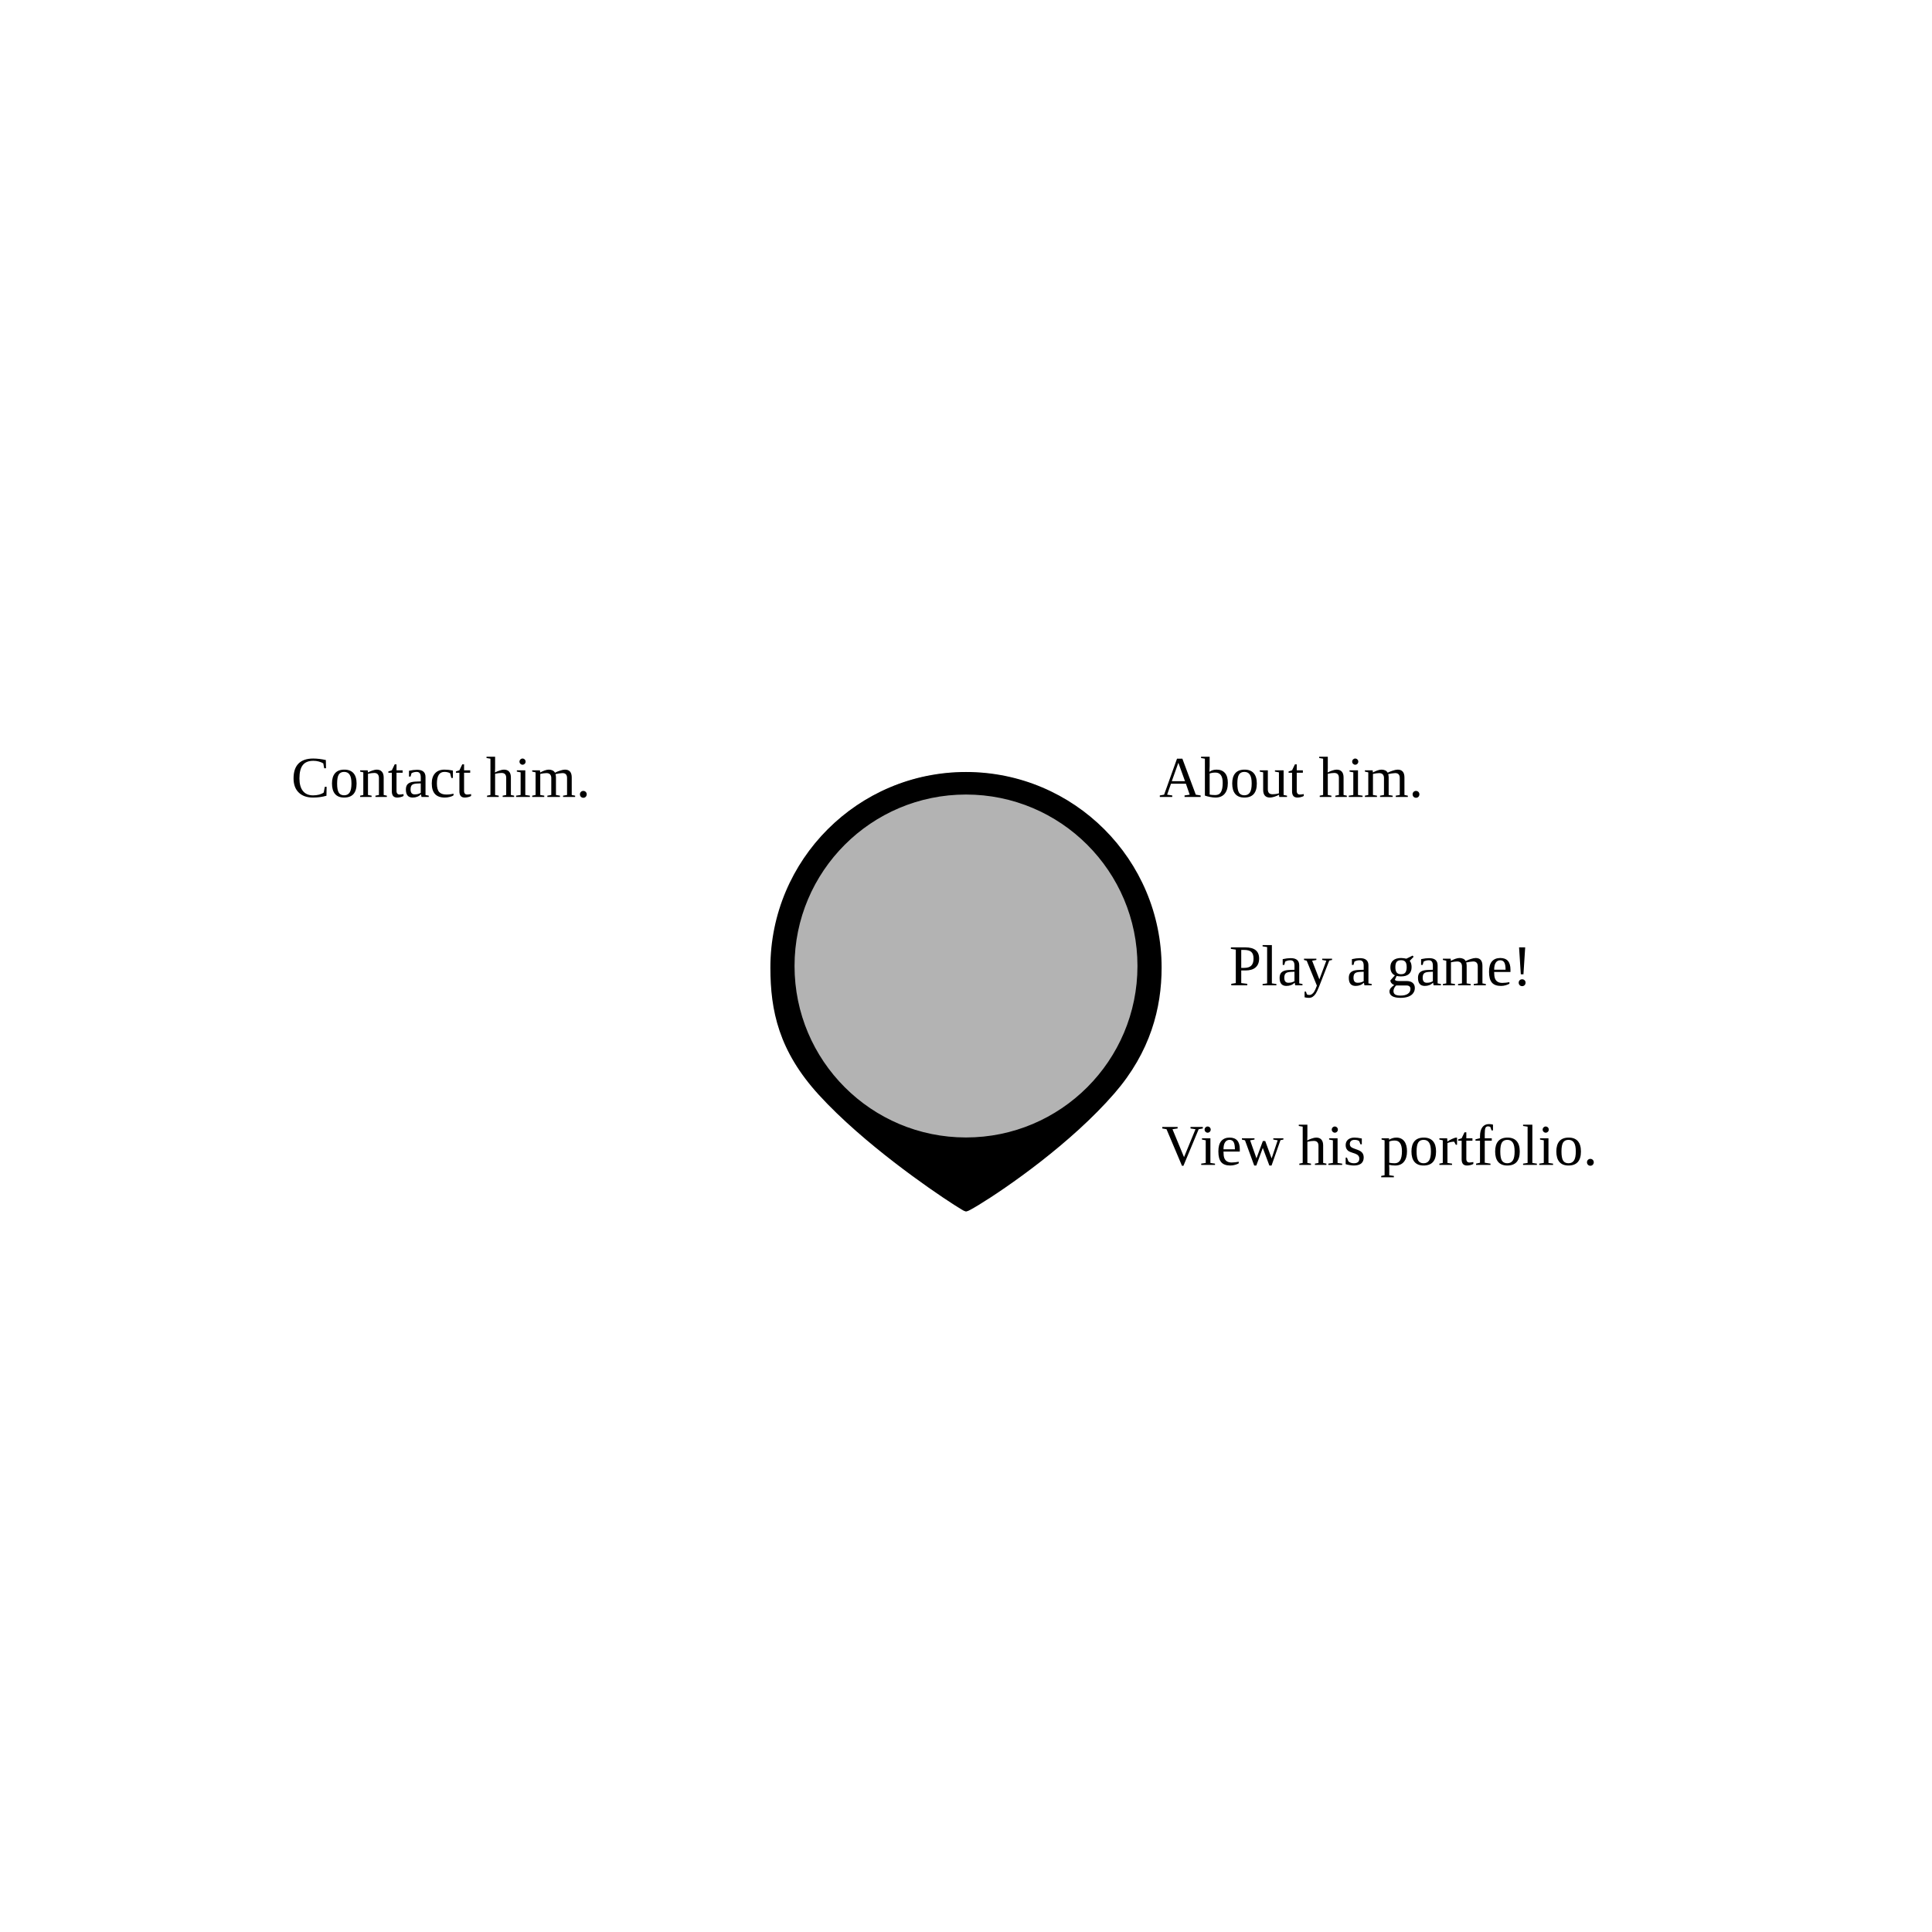
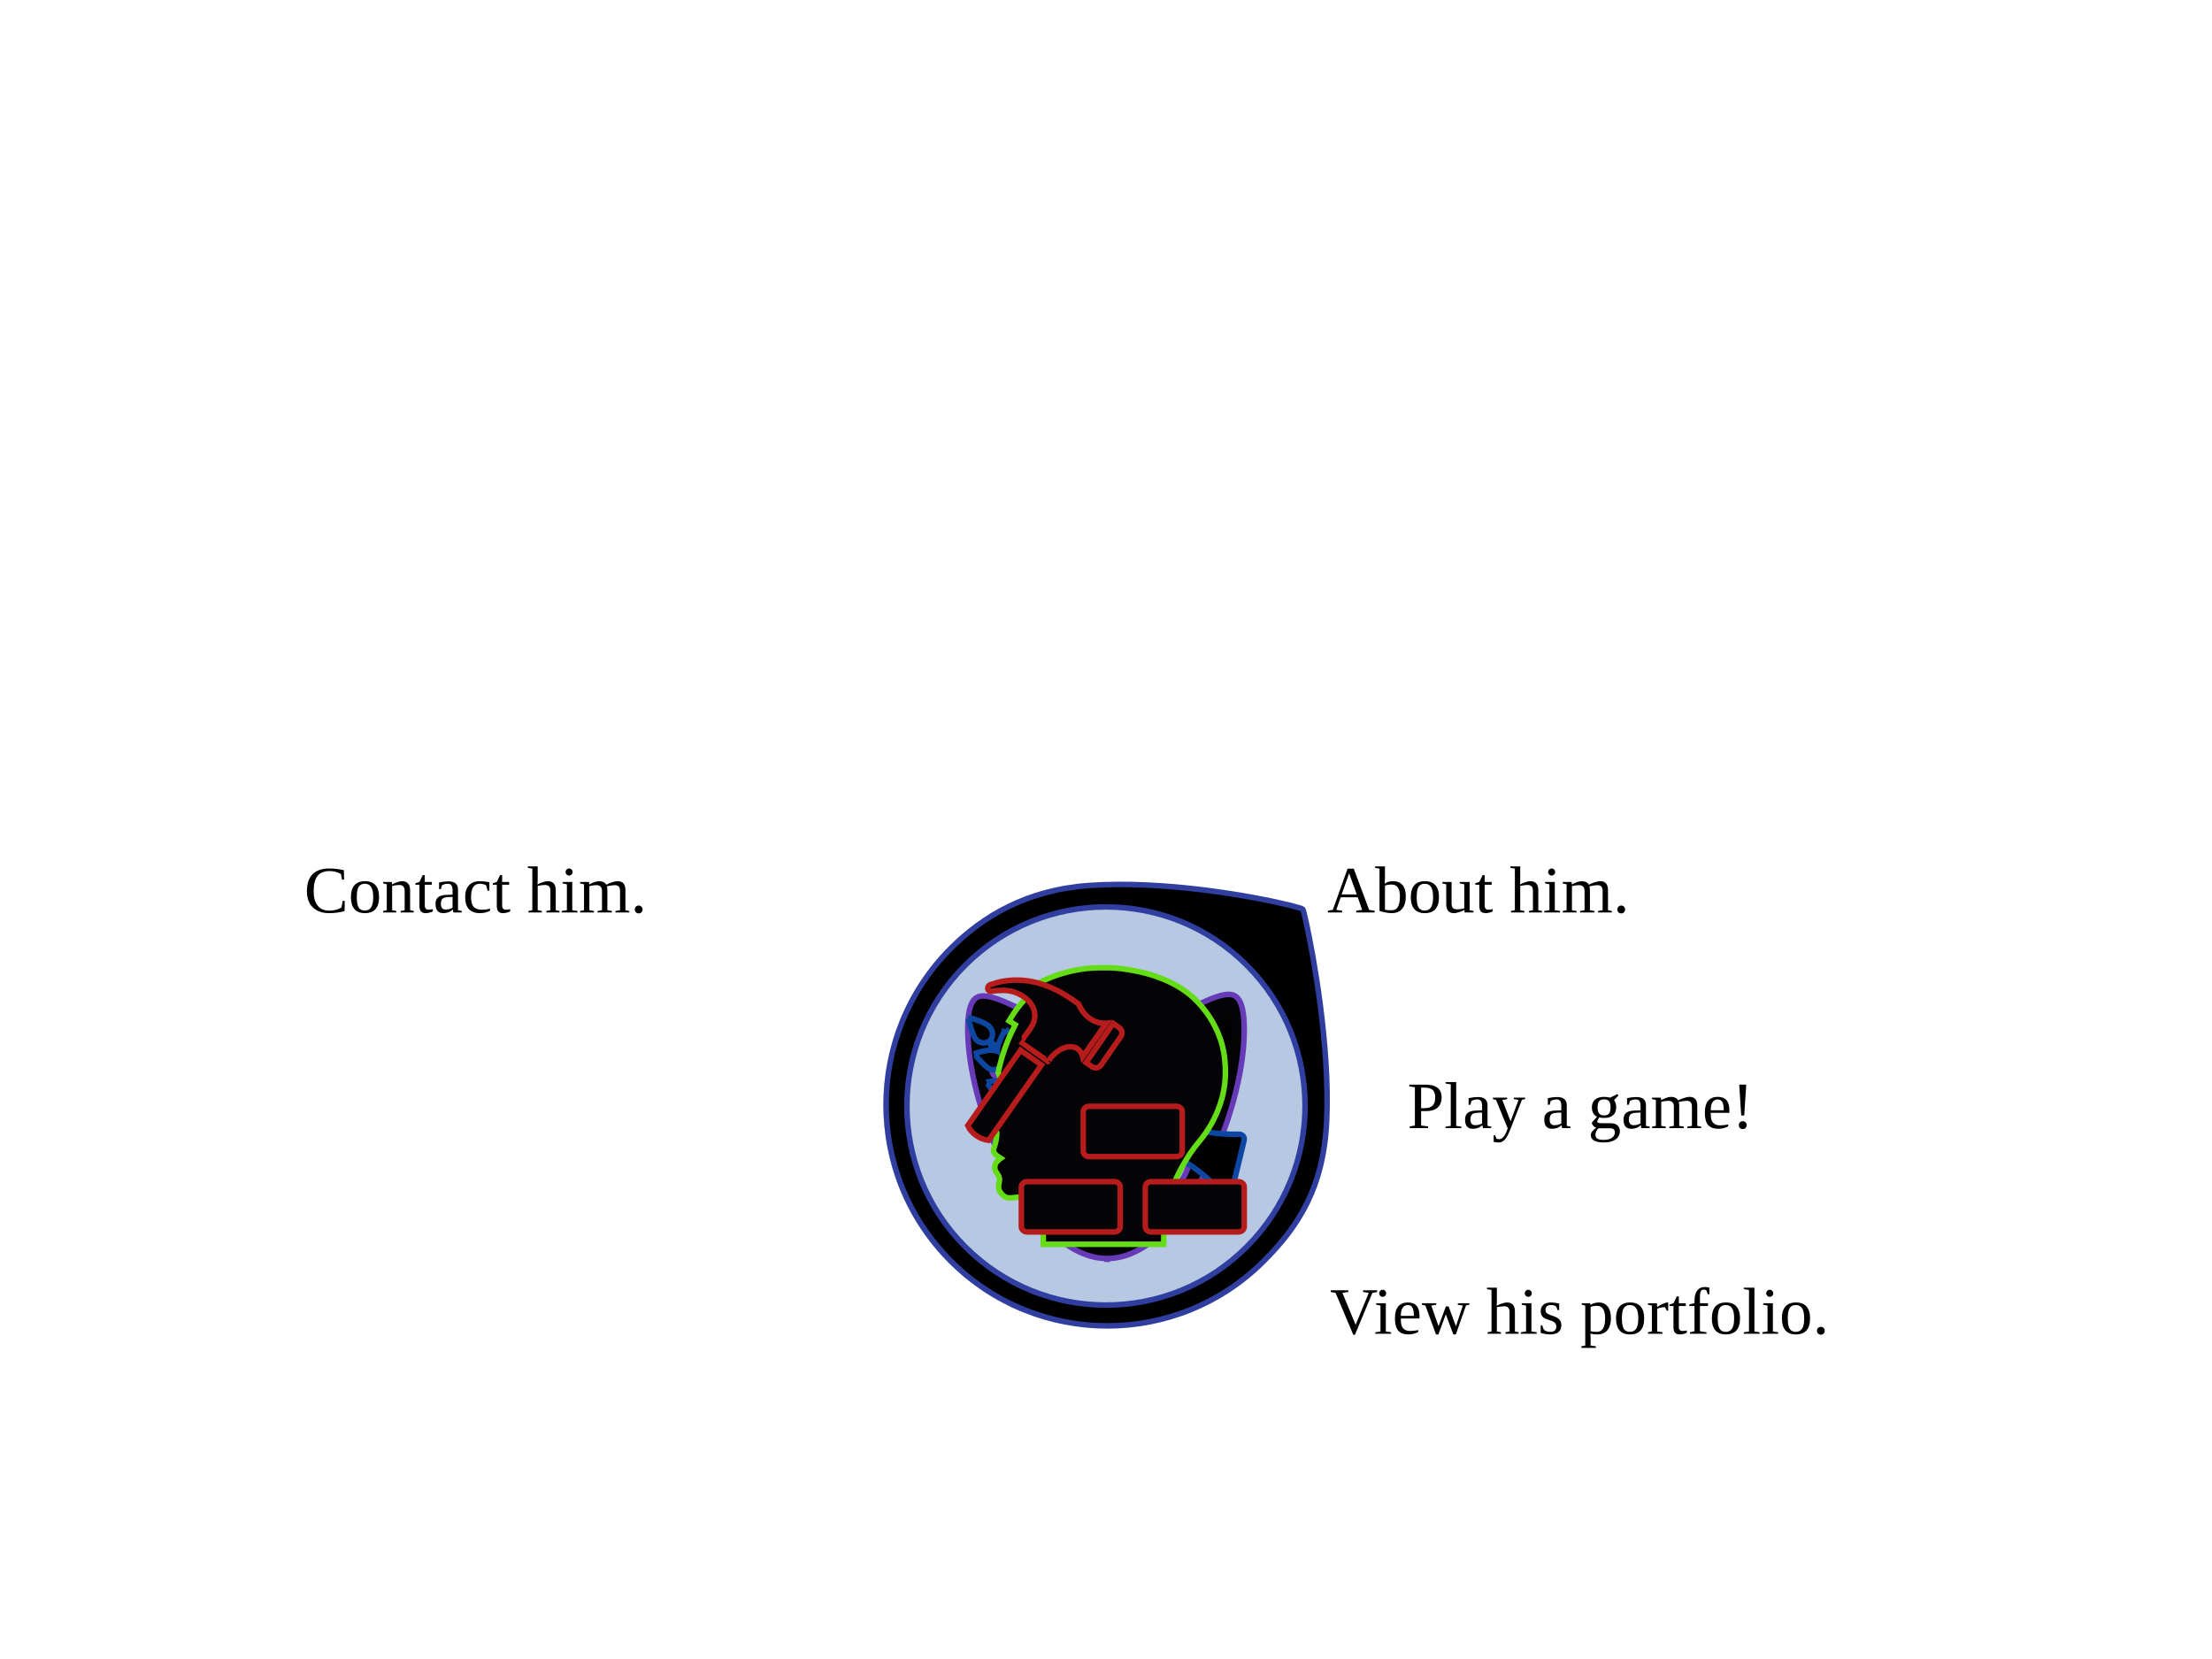
- <svg xmlns="http://www.w3.org/2000/svg" version="1.1" x="0px" y="0px" width="400px" height="400px" viewBox="0 0 400 400" enable-background="new 0 0 400 400" xml:space="preserve">
-   <g id="fill">
-     <g opacity="0.3">
+ <svg xmlns="http://www.w3.org/2000/svg" version="1.1" x="0px" y="0px" width="100%" height="300px" viewBox="0 0 400 300" xml:space="preserve">
+   <g id="svg-fill">
+     <g fill="#0d47a1" opacity="0.3">
      <circle cx="200" cy="200" r="40" />
      <path d="M240,200c0.012,5.236-1.006,10.478-3.009,15.322c-1.995,4.847-4.961,9.291-8.663,13.006       c-3.7,3.717-8.136,6.703-12.982,8.721c-4.844,2.025-10.093,3.067-15.346,3.076c-5.252,0.012-10.51-1.01-15.37-3.019       c-4.862-2.001-9.32-4.977-13.046-8.689c-3.729-3.713-6.724-8.162-8.748-13.023c-2.031-4.858-3.077-10.125-3.085-15.394       c0.005-5.269,1.053-10.535,3.083-15.394c2.024-4.861,5.02-9.311,8.749-13.023c3.727-3.714,8.185-6.688,13.047-8.69       c4.86-2.009,10.117-3.03,15.37-3.018c5.253,0.009,10.502,1.051,15.346,3.076c4.847,2.018,9.282,5.004,12.982,8.721       c3.702,3.715,6.668,8.16,8.663,13.006C238.994,189.522,240.012,194.763,240,200z M240,200c-0.009-5.237-1.048-10.469-3.066-15.298       c-2.012-4.831-4.988-9.253-8.693-12.942c-3.704-3.691-8.135-6.647-12.966-8.636c-4.829-1.996-10.054-3.011-15.274-2.999       c-5.221,0.009-10.437,1.044-15.25,3.057c-4.816,2.005-9.224,4.973-12.901,8.667c-3.679,3.692-6.626,8.109-8.608,12.925       c-1.991,4.813-3,10.021-2.991,15.226c-0.012,5.205,1,10.413,2.99,15.227c1.983,4.816,4.93,9.233,8.609,12.926       c3.678,3.693,8.086,6.661,12.902,8.667c4.813,2.012,10.029,3.048,15.25,3.056c5.221,0.013,10.445-1.003,15.274-2.999       c4.831-1.988,9.262-4.945,12.966-8.636c3.705-3.689,6.683-8.111,8.693-12.942C238.952,210.47,239.991,205.236,240,200z" />
    </g>
  </g>
-   <g id="mask" display="none">
-     <g display="inline">
-       <g>
-         <g>
-           <path fill="#040305" d="M222.145,175.813c-1.664,0-4.075,1.166-6.866,2.515c-4.239,2.047-9.515,4.597-15.272,4.631l-0.124,0.001           h-0.002c-5.713,0-10.976-2.461-15.209-4.439c-2.784-1.302-5.191-2.427-6.853-2.427c-0.685,0-1.19,0.186-1.588,0.586           c-0.847,0.854-1.248,2.696-1.229,5.636c0.1,15.545,11.917,41.263,25.195,41.266v0.604l0.069-0.604           c13.314-0.089,24.834-25.979,24.734-41.581C224.964,176.549,223.535,175.813,222.145,175.813z M179.487,190.068           c-0.211-0.451-0.214-0.954-0.009-1.497c0.489-1.287,2.07-2.025,4.339-2.025c1.629,0,3.538,0.384,5.376,1.078           c4.591,1.736,7.519,4.869,6.667,7.134c-0.2,0.524-0.689,1.149-1.887,1.149c-1.349,0-3.268-0.783-5.491-1.691           c-0.758-0.309-1.545-0.63-2.34-0.93c-0.842-0.319-1.63-0.591-2.343-0.838C181.502,191.655,179.985,191.131,179.487,190.068z            M211.458,212.192c-1.573,1.594-5.815,5.307-11.25,5.339c-7.932,0-14.205-8.571-14.208-11.934           c-0.005-0.461,0.107-0.805,0.345-1.048c0.142-0.139,0.391-0.307,0.789-0.307c0.759,0,1.792,0.609,3.355,1.532           c2.671,1.577,6.329,3.739,10.225,3.739c3.95-0.023,7.542-2.103,9.92-3.478c1.465-0.847,2.433-1.405,3.17-1.405           c0.272,0,1.162,0.102,1.168,1.395C214.986,207.611,213.641,209.978,211.458,212.192z M220.632,189.787           c-0.477,1.074-1.987,1.632-4.275,2.477c-0.689,0.255-1.451,0.535-2.265,0.86c-0.772,0.311-1.541,0.64-2.284,0.958           c-2.271,0.976-4.234,1.817-5.604,1.817c-1.158,0-1.643-0.604-1.844-1.112c-0.896-2.245,1.967-5.437,6.52-7.262           c1.909-0.764,3.883-1.185,5.559-1.185c2.19,0,3.671,0.688,4.172,1.937C220.828,188.821,220.837,189.329,220.632,189.787z" />
-         </g>
-       </g>
-     </g>
+   <g id="svg-mask" class="svg-icon">
+     <path stroke="#673ab7" fill="#040305" d="M222.145,179.813c-1.664,0-4.075,1.166-6.866,2.515c-4.239,2.047-9.515,4.597-15.272,4.631l-0.124,0.001   h-0.002c-5.713,0-10.976-2.461-15.209-4.439c-2.784-1.302-5.191-2.427-6.853-2.427c-0.685,0-1.19,0.186-1.588,0.586   c-0.847,0.854-1.248,2.696-1.229,5.636c0.1,15.545,11.917,41.263,25.195,41.266v0.604l0.069-0.604   c13.314-0.089,24.834-25.979,24.734-41.581C224.964,180.549,223.535,179.813,222.145,179.813z M179.487,194.068   c-0.211-0.451-0.214-0.954-0.009-1.497c0.489-1.287,2.07-2.025,4.339-2.025c1.629,0,3.538,0.384,5.376,1.078   c4.591,1.736,7.519,4.869,6.667,7.134c-0.2,0.524-0.689,1.149-1.887,1.149c-1.349,0-3.268-0.783-5.491-1.691   c-0.758-0.309-1.545-0.63-2.34-0.93c-0.842-0.319-1.63-0.591-2.343-0.838C181.502,195.655,179.985,195.131,179.487,194.068z    M211.458,216.192c-1.573,1.594-5.815,5.307-11.25,5.339c-7.932,0-14.205-8.571-14.208-11.934   c-0.005-0.461,0.107-0.805,0.345-1.048c0.142-0.139,0.391-0.307,0.789-0.307c0.759,0,1.792,0.609,3.355,1.532   c2.671,1.577,6.329,3.739,10.225,3.739c3.95-0.023,7.542-2.103,9.92-3.478c1.465-0.847,2.433-1.405,3.17-1.405   c0.272,0,1.162,0.102,1.168,1.395C214.986,211.611,213.641,213.978,211.458,216.192z M220.632,193.787   c-0.477,1.074-1.987,1.632-4.275,2.477c-0.689,0.255-1.451,0.535-2.265,0.86c-0.772,0.311-1.541,0.64-2.284,0.958   c-2.271,0.976-4.234,1.817-5.604,1.817c-1.158,0-1.643-0.604-1.844-1.112c-0.896-2.245,1.967-5.437,6.52-7.262   c1.909-0.764,3.883-1.185,5.559-1.185c2.19,0,3.671,0.688,4.172,1.937C220.828,192.821,220.837,193.329,220.632,193.787z" />
  </g>
-   <g id="bird" display="none">
-     <g id="XMLID_196_" display="inline">
-       <path id="XMLID_198_" fill="#010101" d="M224.806,205.44c-0.173-0.214-0.433-0.334-0.707-0.328       c-2.216,0.053-4.247-0.139-6.015-0.437c-1.963-0.329-3.817-1.009-5.54-1.98c-4.865,1.231-9.546,1.913-9.818,1.951       c-0.08,0.012-0.163,0.018-0.243,0.018c-0.396,0-0.783-0.138-1.093-0.393c-0.372-0.309-0.596-0.76-0.619-1.242       c-0.002-0.038-0.038-1.238,0.328-3.013c0.626-3.022,2.466-7.706,7.653-11.2c-0.847-2.111-2.333-3.88-3.196-4.791       c-0.126-0.132-0.312-0.187-0.489-0.143c-0.176,0.045-0.314,0.181-0.363,0.355c-0.732,2.674-2.948,4.693-2.948,4.693       c-2.867,3.086-3.91,6.077-4.136,8.581c-1.053-1.316-2.652-2.176-4.469-2.176c-2.272,0-4.223,1.321-5.146,3.236       c-0.393,0.812-0.88,1.57-1.429,2.28c-0.317-0.927-0.725-1.862-1.16-2.796c1.207,0.421,2.48-0.194,2.696-1.483       c0.293-1.314-1.611-5.53-1.671-5.502c0.018,0.021-2.229,2.798-2.481,4.03c-0.693-1.269-1.446-2.449-2.189-3.503       c0.116,0.045,0.223,0.111,0.347,0.134c0.968,0.178,1.805-0.483,1.808-1.551c0.052-1.086-1.997-4.21-2.032-4.186       c0.014,0.012-1.538,2.665-1.555,3.682c-0.472-0.597-0.907-1.118-1.287-1.554c0.578-0.603,0.588-1.64-0.085-2.421       c-0.727-0.895-3.97-1.783-3.965-1.743c0.044,0.008,0.812,3.169,1.424,3.936c0.615,0.708,1.586,0.896,2.311,0.478       c0.31,0.449,0.659,0.973,1.039,1.57c-1.068-0.257-3.669,0.598-3.657,0.611c0.028-0.021,1.999,2.382,2.858,2.772       c0.886,0.355,1.909-0.099,2.207-1.024c0.562,1.006,1.122,2.104,1.638,3.255c-1.271-0.47-4.442,0.088-4.432,0.111       c0.045-0.026,1.906,3.133,2.844,3.77c0.965,0.583,2.267,0.348,2.832-0.657c0.309,0.926,0.595,1.85,0.857,2.729       c0.096,0.3,0.187,0.576,0.28,0.866c-0.322,0.303-0.653,0.596-1.005,0.864l-0.356,0.271c-0.115,0.088-0.16,0.238-0.115,0.375       c0.047,0.137,0.174,0.229,0.319,0.229h0.738c0.34,0,0.673,0.039,1.006,0.078c0.11,0.338,0.225,0.689,0.325,1.001       c0.689,2.178,1.215,3.685,1.221,3.684c0.013,0.032,0.037,0.058,0.067,0.063c0.052,0.01,0.096-0.026,0.103-0.083       c-0.007,0.003,0.229-1.6-0.049-3.952c-0.014-0.119-0.045-0.259-0.062-0.382c0.862,0.275,1.679,0.684,2.423,1.222       c0.891,0.645,1.979,1.025,3.153,1.063c0.9,3.569,5.341,7.249,10.696,7.249c4.125,0,7.712-1.495,9.555-3.699       c0.293-0.352,0.8-0.437,1.191-0.198c2.821,1.716,5.421,4.225,6.832,5.696c0.223,0.233,0.554,0.326,0.863,0.242       c0.311-0.083,0.551-0.329,0.628-0.643l2.24-9.26C225.04,205.933,224.976,205.652,224.806,205.44z" />
-       <path id="XMLID_197_" fill="#010101" d="M202.482,202.95c0,0,9.101-1.303,15.065-3.574c5.965-2.273,5.697-11.722,4.859-14.924       c-0.061-0.226-0.236-0.402-0.464-0.462c-0.054-0.015-0.109-0.021-0.164-0.021c-0.173,0-0.34,0.069-0.465,0.197       c-2.482,2.558-6.231,3.462-6.231,3.462C201.974,191.969,202.482,202.95,202.482,202.95z" />
-     </g>
+   <g id="svg-bird" class="svg-icon">
+     <path stroke="#0d47a1" id="XMLID_198_" fill="#010101" d="M224.806,205.44c-0.173-0.214-0.433-0.334-0.707-0.328     c-2.216,0.053-4.247-0.139-6.015-0.437c-1.963-0.329-3.817-1.009-5.54-1.98c-4.865,1.231-9.546,1.913-9.818,1.951     c-0.08,0.012-0.163,0.018-0.243,0.018c-0.396,0-0.783-0.138-1.093-0.393c-0.372-0.309-0.596-0.76-0.619-1.242     c-0.002-0.038-0.038-1.238,0.328-3.013c0.626-3.022,2.466-7.706,7.653-11.2c-0.847-2.111-2.333-3.88-3.196-4.791     c-0.126-0.132-0.312-0.187-0.489-0.143c-0.176,0.045-0.314,0.181-0.363,0.355c-0.732,2.674-2.948,4.693-2.948,4.693     c-2.867,3.086-3.91,6.077-4.136,8.581c-1.053-1.316-2.652-2.176-4.469-2.176c-2.272,0-4.223,1.321-5.146,3.236     c-0.393,0.812-0.88,1.57-1.429,2.28c-0.317-0.927-0.725-1.862-1.16-2.796c1.207,0.421,2.48-0.194,2.696-1.483     c0.293-1.314-1.611-5.53-1.671-5.502c0.018,0.021-2.229,2.798-2.481,4.03c-0.693-1.269-1.446-2.449-2.189-3.503     c0.116,0.045,0.223,0.111,0.347,0.134c0.968,0.178,1.805-0.483,1.808-1.551c0.052-1.086-1.997-4.21-2.032-4.186     c0.014,0.012-1.538,2.665-1.555,3.682c-0.472-0.597-0.907-1.118-1.287-1.554c0.578-0.603,0.588-1.64-0.085-2.421     c-0.727-0.895-3.97-1.783-3.965-1.743c0.044,0.008,0.812,3.169,1.424,3.936c0.615,0.708,1.586,0.896,2.311,0.478     c0.31,0.449,0.659,0.973,1.039,1.57c-1.068-0.257-3.669,0.598-3.657,0.611c0.028-0.021,1.999,2.382,2.858,2.772     c0.886,0.355,1.909-0.099,2.207-1.024c0.562,1.006,1.122,2.104,1.638,3.255c-1.271-0.47-4.442,0.088-4.432,0.111     c0.045-0.026,1.906,3.133,2.844,3.77c0.965,0.583,2.267,0.348,2.832-0.657c0.309,0.926,0.595,1.85,0.857,2.729     c0.096,0.3,0.187,0.576,0.28,0.866c-0.322,0.303-0.653,0.596-1.005,0.864l-0.356,0.271c-0.115,0.088-0.16,0.238-0.115,0.375     c0.047,0.137,0.174,0.229,0.319,0.229h0.738c0.34,0,0.673,0.039,1.006,0.078c0.11,0.338,0.225,0.689,0.325,1.001     c0.689,2.178,1.215,3.685,1.221,3.684c0.013,0.032,0.037,0.058,0.067,0.063c0.052,0.01,0.096-0.026,0.103-0.083     c-0.007,0.003,0.229-1.6-0.049-3.952c-0.014-0.119-0.045-0.259-0.062-0.382c0.862,0.275,1.679,0.684,2.423,1.222     c0.891,0.645,1.979,1.025,3.153,1.063c0.9,3.569,5.341,7.249,10.696,7.249c4.125,0,7.712-1.495,9.555-3.699     c0.293-0.352,0.8-0.437,1.191-0.198c2.821,1.716,5.421,4.225,6.832,5.696c0.223,0.233,0.554,0.326,0.863,0.242     c0.311-0.083,0.551-0.329,0.628-0.643l2.24-9.26C225.04,205.933,224.976,205.652,224.806,205.44z" />
+     <path id="XMLID_197_" fill="#010101" d="M202.482,202.95c0,0,9.101-1.303,15.065-3.574c5.965-2.273,5.697-11.722,4.859-14.924     c-0.061-0.226-0.236-0.402-0.464-0.462c-0.054-0.015-0.109-0.021-0.164-0.021c-0.173,0-0.34,0.069-0.465,0.197     c-2.482,2.558-6.231,3.462-6.231,3.462C201.974,191.969,202.482,202.95,202.482,202.95z" />
  </g>
-   <g id="head" display="none">
-     <g display="inline">
-       <path fill="#040305" d="M179.455,204.308c0.229,0.088,0.445,0.186,0.663,0.292c0.051,0.023,0.118,0.091,0.122,0.137       c0.005,0.25,0.017,0.506-0.015,0.762c-0.09,0.755-0.26,1.483-0.519,2.199c-0.099,0.281-0.067,0.55,0.095,0.787       c0.124,0.183,0.277,0.354,0.451,0.493c0.215,0.174,0.462,0.311,0.71,0.471c-0.059,0.041-0.12,0.084-0.172,0.132       c-0.206,0.195-0.423,0.374-0.606,0.586c-0.348,0.426-0.396,1.196-0.12,1.678c0.082,0.143,0.191,0.271,0.281,0.409       c0.229,0.357,0.453,0.72,0.39,1.172c-0.034,0.216-0.048,0.435-0.1,0.645c-0.162,0.656-0.016,1.24,0.417,1.747       c0.273,0.314,0.595,0.621,1,0.74c0.277,0.076,0.609,0.079,0.884,0.052c0.815-0.069,1.619-0.204,2.436-0.303       c0.794-0.095,1.343-0.08,2.11,0.172c0.542,0.176,0.874,0.613,0.968,1.121c0.114,0.646,0.167,1.303,0.198,1.964l0.016,5.438h21.77       c0.011-0.424,0.014-0.843,0.02-1.269c0.019-1.084,0.033-2.175,0.038-3.259c0.004-0.46,0.039-0.913,0.143-1.361       c0.67-2.876,1.732-5.599,3.157-8.18c0.878-1.592,1.874-3.106,3.049-4.5c1.663-1.978,2.913-4.193,3.755-6.633       c0.246-0.711,0.46-1.438,0.604-2.176c0.159-0.821,0.493-2.271,0.363-4.959c-0.038-0.457-0.071-0.917-0.12-1.374       c-0.178-1.546-0.564-3.036-1.171-4.47c-0.584-1.376-1.307-2.672-2.207-3.868c-0.661-0.883-1.38-1.707-2.189-2.458       c-1.814-1.687-3.941-2.846-6.234-3.715c-1.517-0.576-3.085-0.982-4.685-1.273c-1.424-0.266-2.85-0.465-4.298-0.505       c-0.084-0.002-2.079-0.002-2.123,0.002c-0.697,0.043-1.395,0.056-2.087,0.135c-2.249,0.262-4.429,0.814-6.535,1.656       c-1.567,0.624-3.031,1.417-4.39,2.412c-0.032,0.019-0.047,0.046-0.078,0.082c0.337,0.125,0.655,0.253,1.017,0.391       c-1.672,1.379-2.902,3.085-4,4.918c0.386,0.237,0.758,0.47,1.134,0.707c-0.12,0.249-0.233,0.484-0.353,0.717       c-1.237,2.424-2.096,4.977-2.68,7.628c-0.029,0.134-0.063,0.287-0.023,0.412c0.091,0.307,0.239,0.599,0.33,0.907       c0.063,0.213,0.133,0.456,0.093,0.664c-0.176,0.938-0.471,1.841-0.821,2.729c-0.376,0.941-0.765,1.882-1.112,2.838       c-0.233,0.647-0.397,1.327-0.593,1.988C178.437,203.209,178.141,203.806,179.455,204.308z" />
-     </g>
+   <g id="svg-head" class="svg-icon">
+     <path stroke="#64dd17" fill="#040305" d="M179.455,204.308c0.229,0.088,0.445,0.186,0.663,0.292c0.051,0.023,0.118,0.091,0.122,0.137     c0.005,0.25,0.017,0.506-0.015,0.762c-0.09,0.755-0.26,1.483-0.519,2.199c-0.099,0.281-0.067,0.55,0.095,0.787     c0.124,0.183,0.277,0.354,0.451,0.493c0.215,0.174,0.462,0.311,0.71,0.471c-0.059,0.041-0.12,0.084-0.172,0.132     c-0.206,0.195-0.423,0.374-0.606,0.586c-0.348,0.426-0.396,1.196-0.12,1.678c0.082,0.143,0.191,0.271,0.281,0.409     c0.229,0.357,0.453,0.72,0.39,1.172c-0.034,0.216-0.048,0.435-0.1,0.645c-0.162,0.656-0.016,1.24,0.417,1.747     c0.273,0.314,0.595,0.621,1,0.74c0.277,0.076,0.609,0.079,0.884,0.052c0.815-0.069,1.619-0.204,2.436-0.303     c0.794-0.095,1.343-0.08,2.11,0.172c0.542,0.176,0.874,0.613,0.968,1.121c0.114,0.646,0.167,1.303,0.198,1.964l0.016,5.438h21.77     c0.011-0.424,0.014-0.843,0.02-1.269c0.019-1.084,0.033-2.175,0.038-3.259c0.004-0.46,0.039-0.913,0.143-1.361     c0.67-2.876,1.732-5.599,3.157-8.18c0.878-1.592,1.874-3.106,3.049-4.5c1.663-1.978,2.913-4.193,3.755-6.633     c0.246-0.711,0.46-1.438,0.604-2.176c0.159-0.821,0.493-2.271,0.363-4.959c-0.038-0.457-0.071-0.917-0.12-1.374     c-0.178-1.546-0.564-3.036-1.171-4.47c-0.584-1.376-1.307-2.672-2.207-3.868c-0.661-0.883-1.38-1.707-2.189-2.458     c-1.814-1.687-3.941-2.846-6.234-3.715c-1.517-0.576-3.085-0.982-4.685-1.273c-1.424-0.266-2.85-0.465-4.298-0.505     c-0.084-0.002-2.079-0.002-2.123,0.002c-0.697,0.043-1.395,0.056-2.087,0.135c-2.249,0.262-4.429,0.814-6.535,1.656     c-1.567,0.624-3.031,1.417-4.39,2.412c-0.032,0.019-0.047,0.046-0.078,0.082c0.337,0.125,0.655,0.253,1.017,0.391     c-1.672,1.379-2.902,3.085-4,4.918c0.386,0.237,0.758,0.47,1.134,0.707c-0.12,0.249-0.233,0.484-0.353,0.717     c-1.237,2.424-2.096,4.977-2.68,7.628c-0.029,0.134-0.063,0.287-0.023,0.412c0.091,0.307,0.239,0.599,0.33,0.907     c0.063,0.213,0.133,0.456,0.093,0.664c-0.176,0.938-0.471,1.841-0.821,2.729c-0.376,0.941-0.765,1.882-1.112,2.838     c-0.233,0.647-0.397,1.327-0.593,1.988C178.437,203.209,178.141,203.806,179.455,204.308z" />
  </g>
-   <g id="hammer" display="none">
-     <g display="inline">
-       <path fill="#040305" d="M202.571,221.818c0,0.524-0.469,0.954-1.052,0.954h-15.77c-0.587,0-1.06-0.43-1.06-0.954v-7.185       c0-0.53,0.475-0.954,1.06-0.954h15.77c0.586,0,1.052,0.424,1.052,0.954V221.818z M225,214.637c0-0.526-0.476-0.953-1.062-0.953       h-15.771c-0.589,0-1.063,0.427-1.063,0.953v7.186c0,0.523,0.476,0.95,1.063,0.95h15.766c0.592,0,1.064-0.427,1.064-0.95v-7.186       H225z M213.79,201.011c0-0.526-0.477-0.953-1.062-0.953h-15.776c-0.578,0-1.06,0.427-1.06,0.953v7.188       c0,0.523,0.484,0.956,1.06,0.956h15.77c0.592,0,1.068-0.43,1.068-0.956V201.011L213.79,201.011z M197.48,192.902L197.48,192.902       c0.516,0.363,1.229,0.236,1.6-0.286l3.602-5.174c0.361-0.517,0.234-1.237-0.28-1.601l0,0l-1.114-0.767l-4.885,7.077       L197.48,192.902z M175,203.554c0.693,1.475,2.246,2.483,3.775,2.652l9.556-13.628l-3.792-2.652L175,203.554z M195.337,190.144       c0.067,0.093,0.131,0.188,0.188,0.287c0.042,0.076,0.084,0.149,0.115,0.217c0.064,0.146,0.131,0.29,0.165,0.432       c1.407-2.015,2.818-4.023,4.229-6.035c0,0-3.289,0.4-5.016-3.517c-0.354-0.25-0.727-0.5-1.079-0.753       c-4.965-3.468-9.672-4.174-13.772-3.061c-0.227,0.063-0.669,0.21-1.076,0.347c-0.72,0.244-0.594,1.337,0.214,1.206       c0.379-0.066,0.767-0.129,0.956-0.14c0.78-0.033,1.53-0.086,2.31,0.058c3.33,0.639,5.944,3.67,3.76,6.783       c-0.586,0.834-1.763,2.474-1.749,2.493c0.007,0.014,4.956,3.433,4.933,3.47c-0.14,0.2,0.338-0.444,0.49-0.641       c0.734-0.859,2.28-2.329,4.184-1.943c0.298,0.065,0.547,0.2,0.754,0.371c0.101,0.09,0.206,0.183,0.292,0.289       C195.274,190.052,195.303,190.098,195.337,190.144z" />
-     </g>
+   <g id="svg-hammer" class="svg-icon">
+     <path stroke="#b71c1c" fill="#040305" d="M202.571,221.818c0,0.524-0.469,0.954-1.052,0.954h-15.77c-0.587,0-1.06-0.43-1.06-0.954v-7.185     c0-0.53,0.475-0.954,1.06-0.954h15.77c0.586,0,1.052,0.424,1.052,0.954V221.818z M225,214.637c0-0.526-0.476-0.953-1.062-0.953     h-15.771c-0.589,0-1.063,0.427-1.063,0.953v7.186c0,0.523,0.476,0.95,1.063,0.95h15.766c0.592,0,1.064-0.427,1.064-0.95v-7.186     H225z M213.79,201.011c0-0.526-0.477-0.953-1.062-0.953h-15.776c-0.578,0-1.06,0.427-1.06,0.953v7.188     c0,0.523,0.484,0.956,1.06,0.956h15.77c0.592,0,1.068-0.43,1.068-0.956V201.011L213.79,201.011z M197.48,192.902L197.48,192.902     c0.516,0.363,1.229,0.236,1.6-0.286l3.602-5.174c0.361-0.517,0.234-1.237-0.28-1.601l0,0l-1.114-0.767l-4.885,7.077     L197.48,192.902z M175,203.554c0.693,1.475,2.246,2.483,3.775,2.652l9.556-13.628l-3.792-2.652L175,203.554z M195.337,190.144     c0.067,0.093,0.131,0.188,0.188,0.287c0.042,0.076,0.084,0.149,0.115,0.217c0.064,0.146,0.131,0.29,0.165,0.432     c1.407-2.015,2.818-4.023,4.229-6.035c0,0-3.289,0.4-5.016-3.517c-0.354-0.25-0.727-0.5-1.079-0.753     c-4.965-3.468-9.672-4.174-13.772-3.061c-0.227,0.063-0.669,0.21-1.076,0.347c-0.72,0.244-0.594,1.337,0.214,1.206     c0.379-0.066,0.767-0.129,0.956-0.14c0.78-0.033,1.53-0.086,2.31,0.058c3.33,0.639,5.944,3.67,3.76,6.783     c-0.586,0.834-1.763,2.474-1.749,2.493c0.007,0.014,4.956,3.433,4.933,3.47c-0.14,0.2,0.338-0.444,0.49-0.641     c0.734-0.859,2.28-2.329,4.184-1.943c0.298,0.065,0.547,0.2,0.754,0.371c0.101,0.09,0.206,0.183,0.292,0.289     C195.274,190.052,195.303,190.098,195.337,190.144z" />
  </g>
-   <g id="rim" display="none">
-     <g display="inline">
-       <g>
-         <path fill-rule="evenodd" clip-rule="evenodd" d="M239.896,197.011c-0.021-0.139-0.067-1.466-0.427-3.743         c-0.36-2.272-1.052-5.51-2.584-9.298c-1.529-3.775-3.926-8.108-7.583-12.244c-3.637-4.126-8.554-8.055-14.636-10.741         c-6.051-2.71-13.257-4.086-20.64-3.454c-7.378,0.606-14.879,3.336-21.084,7.932c-6.228,4.56-11.125,10.903-13.958,17.837         c-2.877,6.935-3.677,14.347-2.906,20.994c0.495,7.351,2.937,14.631,7.075,20.813c4.118,6.19,9.901,11.282,16.588,14.53         c1.564,0.83,3.427,1.598,4.441,1.966c0.57,0.216,1.156,0.404,1.746,0.587c-0.341-0.002-0.675-0.008-1.005,0.013         c-0.691,0.083-1.398,0.191-1.946,0.524c-0.019,0.097-0.205,0.166-0.276,0.249c-0.151,0.177-0.188,0.437-0.188,0.629         c0,0.127,0.085,0.241,0.1,0.351c0.005,0.035-0.054,0.039-0.043,0.069c0.052,0.143,0.27,0.408,0.396,0.556         c0.059,0.068,0.144,0.124,0.212,0.196c0.009,0.01-0.038,0.02-0.021,0.034c0.339,0.311,0.876,0.606,1.564,0.903         c0.042,0.016,0.06-0.012,0.109,0.017c0.206,0.079,0.419,0.156,0.628,0.216c1.124,0.309,2.564,0.381,3.451,0.226         c0.815-0.134,1.46-0.541,1.487-0.9c0.024-0.316-0.457-0.698-1.284-1.067c-0.739-0.318-1.654-0.574-2.297-0.498         c0.286,0.099,0.499,0.204,0.555,0.306c-0.017,0.087-0.037,0.173-0.229,0.248c-0.342,0.055-0.854,0.048-1.295-0.207         c-0.622-0.352-0.541-0.821,0.22-0.898c0.206,0.012,0.407-0.021,0.553-0.024c0.331-0.01,0.613-0.007,0.922,0.006         c0.832,0.03,1.85,0.059,2.603,0.11l0.393,0.029c2.33,0.412,4.55,0.58,6.383,0.684l-0.059,0.003         c-0.584,0.039-1.02,0.082-1.545,0.145c-0.196,0.021-0.422,0.02-0.594,0.043c-0.061,0.007-0.106,0.041-0.175,0.053         c-0.228,0.041-0.464,0.054-0.697,0.104c-0.737,0.161-1.545,0.441-1.707,0.866c0.085,0.304,0.346,0.616,1.24,0.848l0.297,0.059         c1.374,0.196,2.707-0.181,2.896-0.688c-0.066-0.041-0.108-0.088-0.095-0.142c-0.255-0.178-1.25-0.319-1.701-0.208         c0.223,0.017,0.321,0.025,0.397,0.098c0,0.18-0.611,0.23-0.896,0.067c-0.091-0.192,0.129-0.346,0.528-0.497         c0.162-0.061,0.366-0.096,0.568-0.145c0.269-0.068,0.514-0.148,0.777-0.191c0.237-0.038,0.505-0.05,0.745-0.084l0.163-0.029         l0.514-0.061l0.757-0.05l0.399-0.056l0.274-0.022c1.913,0.084,3.525,0.132,4.899,0.379c1.346,0.226,1.07,0.757,0.313,1.201         c-0.753,0.444-1.989,0.722-2.393,0.305c0.719-0.3,1.707-0.775,1.822-1.021c0.112-0.263-0.607-0.227-3.374,0.131         c-2.978,0.499-3.338,1.617-1.851,2.357c1.458,0.743,4.864,0.75,8.432-0.943c2.968-1.423,3.544-2.323,2.997-2.71         c-0.561-0.396-2.294-0.426-4.287-0.361c-2.987,0.099-6.1,0.042-9.321-0.23c-3.219-0.271-6.551-0.778-9.894-1.662         c3.856,0.26,8.092,0.765,12.166,0.931c4.063,0.21,7.937,0.037,10.781-0.104c1.45-0.057,2.891-0.154,3.908-0.105         c1.015,0.047,1.619,0.263,1.385,0.961c-0.238,0.708-1.507,1.451-2.323,1.711c-0.815,0.27-1.121,0.132,0.546-0.684         c-0.204-0.414-2.444,0.652-4.204,1.682c-0.874,0.522-1.615,1.084-1.836,1.515c-0.22,0.427,0.098,0.77,1.336,0.697         c2.246-0.098,5.084-1.652,7.226-3.372c2.166-1.718,3.703-3.495,4.03-4.261c1.032-2.49-2.729-0.476-8.397,0.72         c-2.826,0.623-6.107,1.063-9.271,1.139c-3.163,0.094-6.198-0.153-8.554-0.471c4.044-0.031,8.708-0.094,13.27-0.865         c4.559-0.731,8.929-2.205,12.267-3.855c2.668-1.253,5.479-3.079,6.955-4c2.246-1.448-0.924,2.277-1.359,2.356         c-0.303,0.049,2.633-2.754,0.171-0.87c-1.099,0.809-2.064,1.679-2.79,2.471c-0.721,0.795-1.205,1.508-1.346,1.858         c-0.329,0.822,0.191,0.871,1.146,0.35c0.947-0.525,2.306-1.621,3.596-2.968c1.293-1.346,2.544-2.888,3.433-4.237         c0.912-1.327,1.5-2.428,1.577-2.894c0.161-1.039-0.809-0.178-2.797,1.398c-1.974,1.589-5.033,3.864-8.802,5.767         c-3.751,1.924-8.181,3.458-12.381,4.248c-4.194,0.823-8.119,0.959-10.765,0.82l0.457-0.101c3.56-0.188,6.963-0.923,9.927-1.925         c4.542-0.8,8.859-1.711,13.031-3.562c4.156-1.826,8.107-4.583,11.505-8.504c3.87-4.457,6.85-10.745,8.229-15.819         c0.756-2.697,1.024-4.663,1.171-5.677c0.072-0.514-0.066,0.764-0.264,2.02c-0.201,1.254-0.465,2.482-0.361,1.895l0.269-1.39         c0.196-1.258,0.095-0.571-0.164,0.727c-0.251,1.3-0.743,3.195-1.093,4.398c-0.602,2.093-0.684,2.405-0.376,1.673         c0.287-0.737,0.865-2.551,1.306-4.72c0.59-2.937,0.8-5.176,0.92-6.807c0.102-1.633,0.128-2.659,0.125-3.196         c-0.006-1.074,0.035-0.187-0.054,1.721c-0.132,2.529-0.555,5.808-1.726,9.373c-1.156,3.563-3.074,7.389-5.774,10.891         c-2.685,3.514-6.11,6.687-9.894,9.247c-3.788,2.561-7.922,4.535-12.036,5.838c2.154-0.987,3.491-2.007,4.832-2.982         c1.163-0.854,1.924-1.68,1.771-2.101c-0.154-0.45-1.226-0.434-3.8-0.305c-0.705-0.504-1.798-0.887-4.124-1.307         c-2.741-0.5-5.095-0.721-5.653,0.267c0.03,0.592,0.44,1.098,1.794,1.529c0.887,0.313,3.866,0.305,2.257-0.263         c-0.981,0.235-0.982-0.232-0.551-0.41c1.566,0.109,2.063,0.43,2.169,0.946l0.003,0.013c0.263,1.248-0.158,2.324-1.195,3.334         l-0.001-0.001c-0.166-0.073-0.381-0.105-0.534-0.166c-0.05-0.021-0.009-0.047-0.057-0.061c-0.225-0.07-0.738-0.168-1.024-0.227         l-0.416-0.073c-0.021-0.004,0.004-0.028-0.026-0.033c-0.657-0.112-1.463-0.209-2.388-0.299c-0.056-0.006-0.037,0.025-0.113,0.01         c-0.269-0.026-0.54-0.047-0.788-0.057c-1.321-0.054-2.704,0.085-3.413,0.395c-0.646,0.281-0.908,0.904-0.551,1.394         c0.305,0.422,1.258,0.841,2.557,1.008c1.154,0.154,2.396,0.044,2.909-0.262c-0.399,0.024-0.738-0.007-0.919-0.079         c-0.091-0.086-0.178-0.175-0.087-0.31c0.257-0.169,0.751-0.309,1.467-0.256c0.758,0.052,1.256,0.269,1.198,0.529         c-3.02,1.565-8.057,2.589-13.684,1.674h0.07c0.751-0.01,1.284-0.076,1.904-0.171c0.232-0.039,0.52-0.042,0.716-0.081         c0.07-0.014,0.094-0.067,0.17-0.088c0.251-0.07,0.526-0.112,0.763-0.203c0.753-0.294,1.385-0.795,1.138-1.417         c-0.404-0.45-0.985-0.872-2.174-1.317c-0.124-0.047-0.253-0.069-0.38-0.12c-1.667-0.473-2.956-0.144-2.859,0.804         c0.11,0.094,0.194,0.189,0.217,0.287c0.435,0.396,1.799,0.77,2.241,0.587c-0.284-0.044-0.412-0.065-0.563-0.195         c-0.145-0.317,0.538-0.343,1.019-0.052c0.278,0.322,0.158,0.562-0.199,0.805c-0.145,0.1-0.368,0.145-0.578,0.222         c-0.279,0.099-0.525,0.226-0.828,0.275c-0.272,0.046-0.612,0.047-0.903,0.067l-0.191,0.028c-0.227,0.01-0.407,0.036-0.636,0.034         c-0.302-0.005-0.637-0.057-0.985-0.068c-0.172-0.006-0.324,0.019-0.504,0.008l-0.334-0.032c-0.866-0.236-1.733-0.512-2.592-0.841         c-1.039-0.371-2.396-0.915-3.494-1.45c-4.839-1.864-9.396-4.705-13.268-8.388c-3.874-3.676-7.054-8.195-9.194-13.228         c-4.338-10.057-4.262-22.085,0.341-32.239c2.686-5.676,6.77-10.844,11.811-14.808c5.024-3.984,10.982-6.751,17.1-8.03         c6.119-1.302,12.349-1.142,18.02,0.163c5.685,1.295,10.78,3.768,14.96,6.793c4.192,3.027,7.477,6.6,9.895,10.126         c2.425,3.532,4.005,7.005,5.015,9.986c1.021,2.985,1.48,5.482,1.738,7.229c0.246,1.751,0.301,2.763,0.314,2.884         C240.012,198.66,239.995,200,240,200C239.995,200,240.012,198.66,239.896,197.011z" />
-       </g>
-     </g>
+   <g id="svg-selector" transform="rotate(225 200 200)" class="svg-about">
+     <path stroke="#303F9F" d="M240,200.334c0,8.237-2.269,17.206-9.646,25.707     c-2.218,2.556-4.701,5.041-7.268,7.386c-10.557,9.644-22.505,16.906-23.086,16.906c-0.325,0-12.025-7.395-22.411-16.529     c-2.735-2.406-5.38-4.933-7.701-7.477c-8.179-8.964-9.888-17.174-9.888-25.993c0-22.091,17.909-40,40-40     C222.092,160.334,240,178.243,240,200.334z M200,164c-19.882,0-36,16.118-36,36c0,19.883,16.118,36,36,36c19.883,0,36-16.117,36-36     C236,180.118,219.883,164,200,164z" />
  </g>
-   <g id="selector">
-     <path stroke="#000000" stroke-miterlimit="10" d="M240,200.334c0,8.237-2.269,17.206-9.646,25.707     c-2.218,2.556-4.701,5.041-7.268,7.386c-10.557,9.644-22.505,16.906-23.086,16.906c-0.325,0-12.025-7.395-22.411-16.529     c-2.735-2.406-5.38-4.933-7.701-7.477c-8.179-8.964-9.888-17.174-9.888-25.993c0-22.091,17.909-40,40-40     C222.092,160.334,240,178.243,240,200.334z M200,164c-19.882,0-36,16.118-36,36c0,19.883,16.118,36,36,36c19.883,0,36-16.117,36-36     C236,180.118,219.883,164,200,164z" />
-   </g>
-   <g class="wheel" id="svg-work">
+   <g class="wheel-text" id="svg-work" data-href="#work">
    <text transform="matrix(1 0 0 1 240.5 241.1826)">View his portfolio.</text>
  </g>
-   <g class="wheel" id="svg-game">
+   <g class="wheel-text" id="svg-game" data-href="#game">
    <text transform="matrix(1 0 0 1 254.5 204)">Play a game!</text>
  </g>
-   <g class="wheel" id="svg-about">
+   <g class="wheel-text" id="svg-about" data-href="#about">
    <text transform="matrix(1 0 0 1 240 165)">About him.</text>
  </g>
-   <g class="wheel" id="svg-contact">
-     <text transform="matrix(1 0 0 1 60.2773 165)">Contact him.</text>
+   <g class="wheel-text" id="svg-contact" data-href="#contact">
+     <text transform="matrix(1 0 0 1 55 165)">Contact him.</text>
  </g>
</svg>
